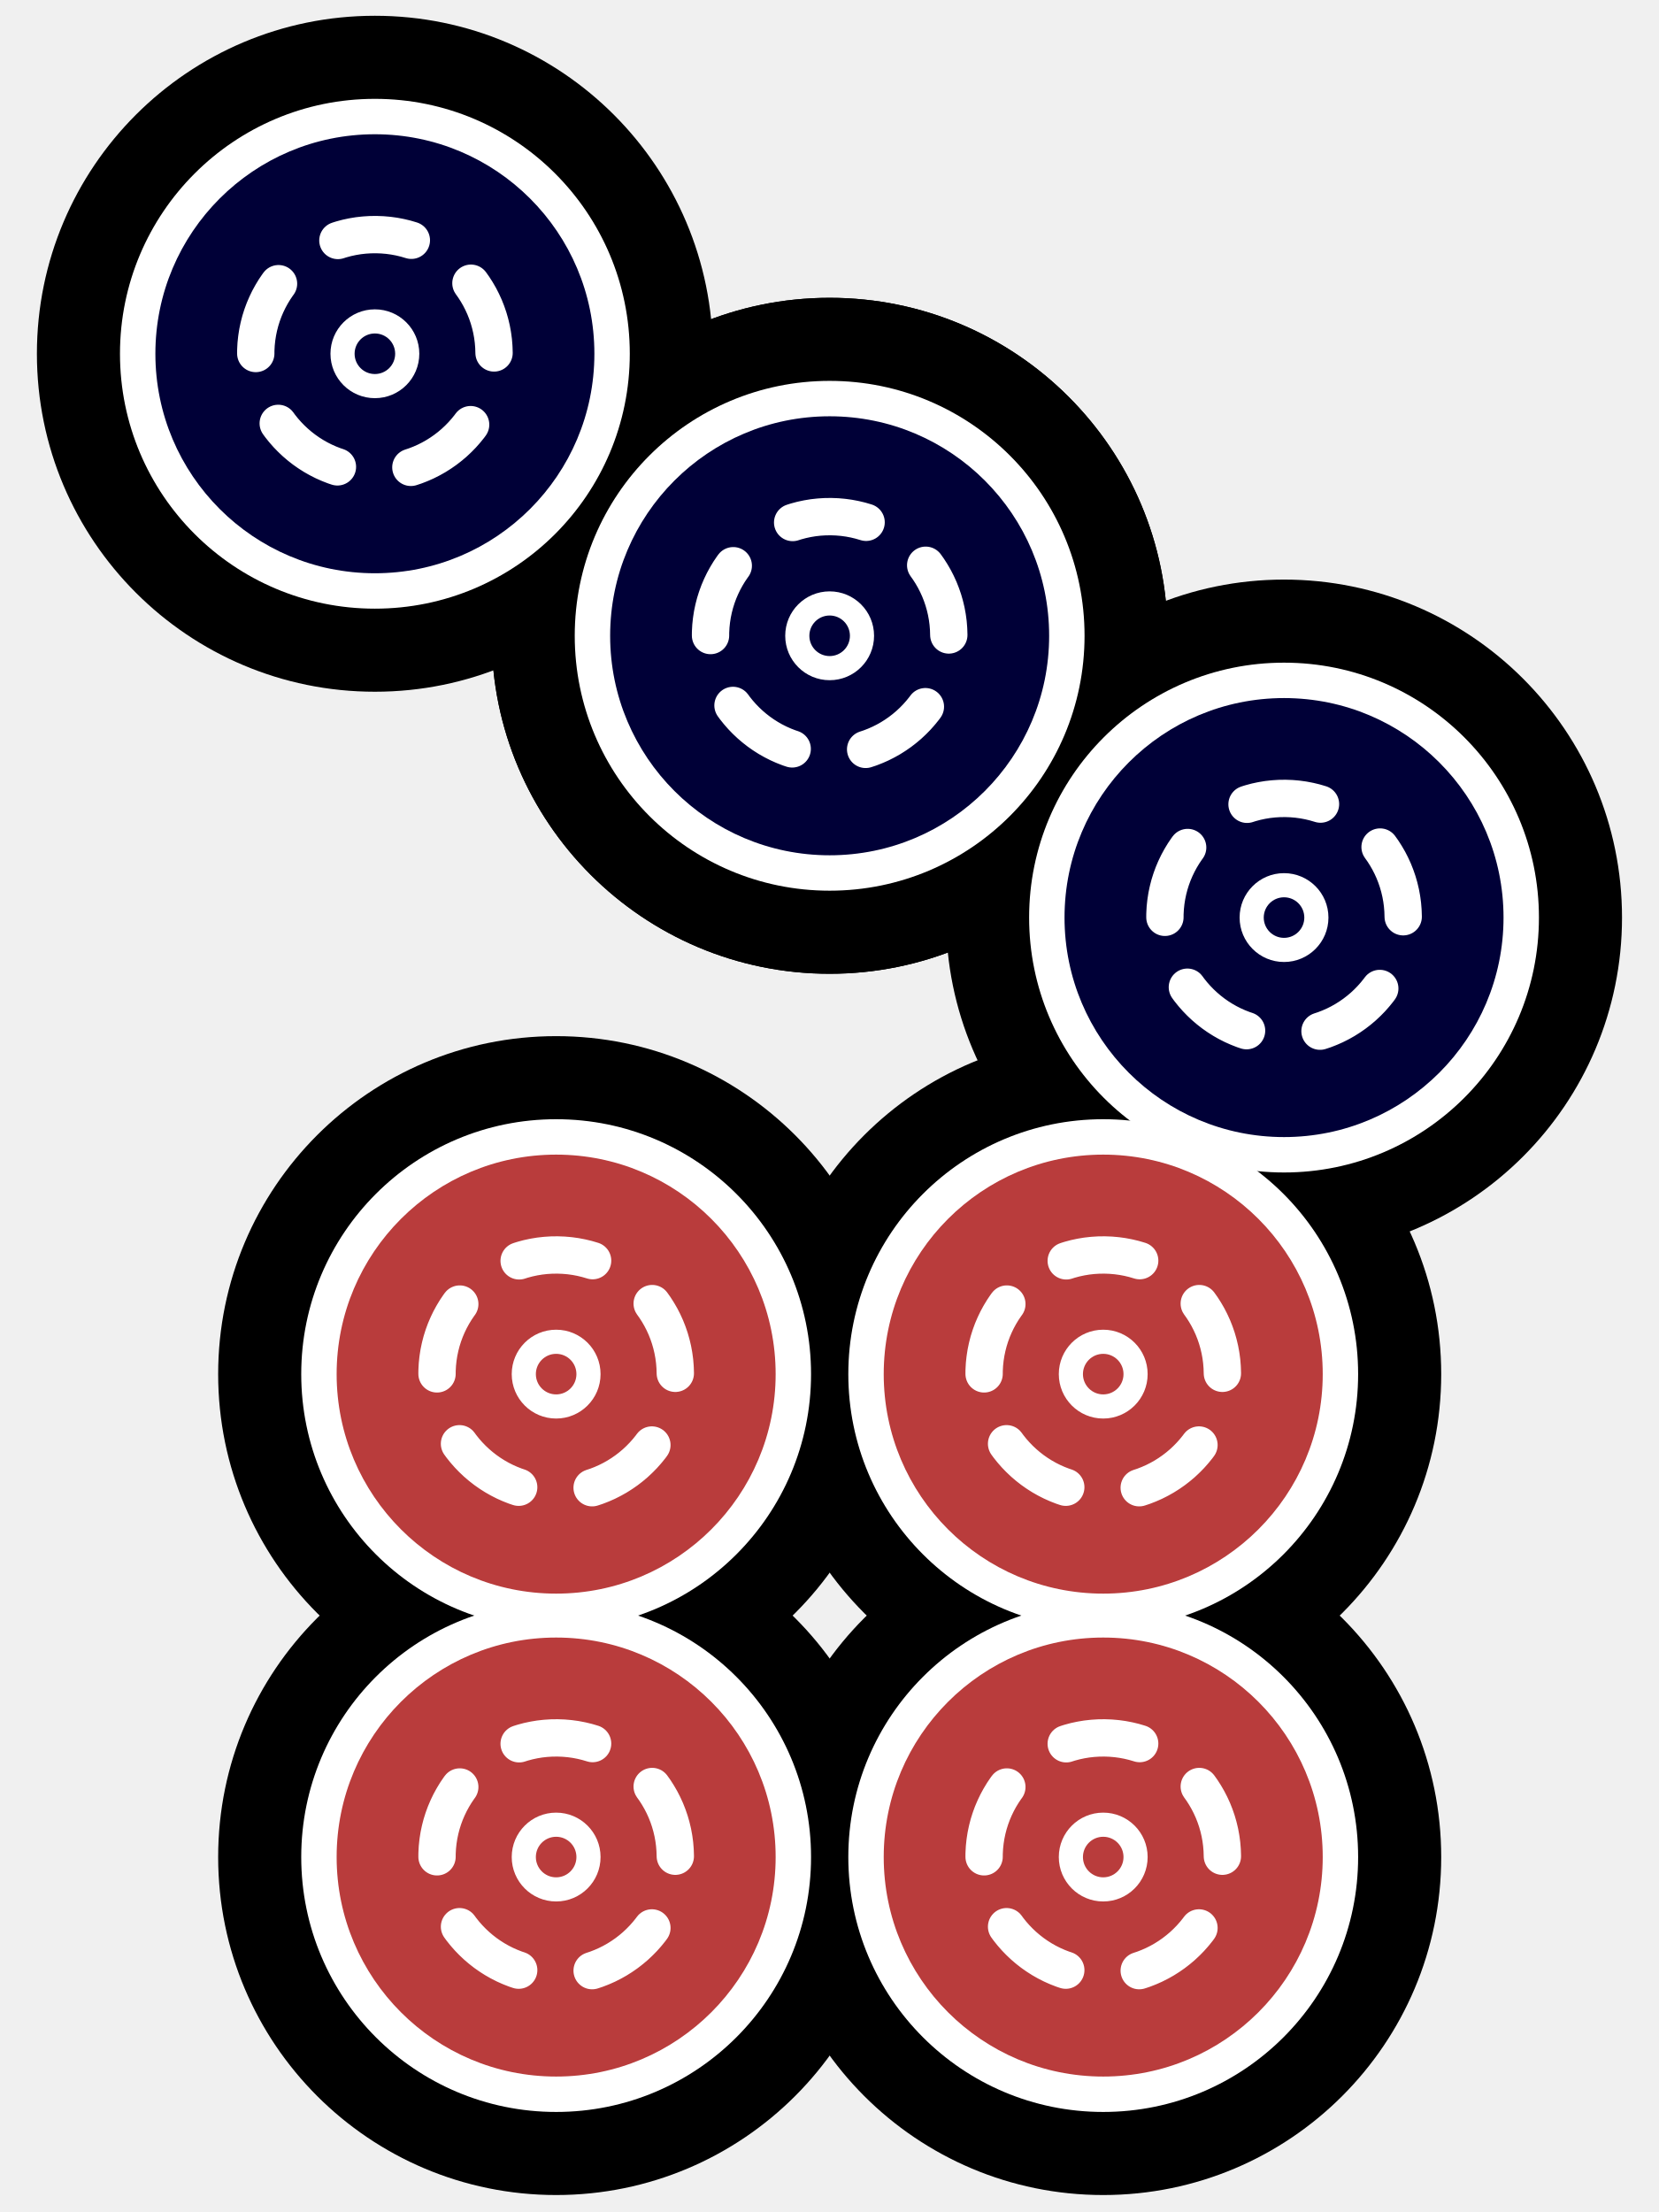
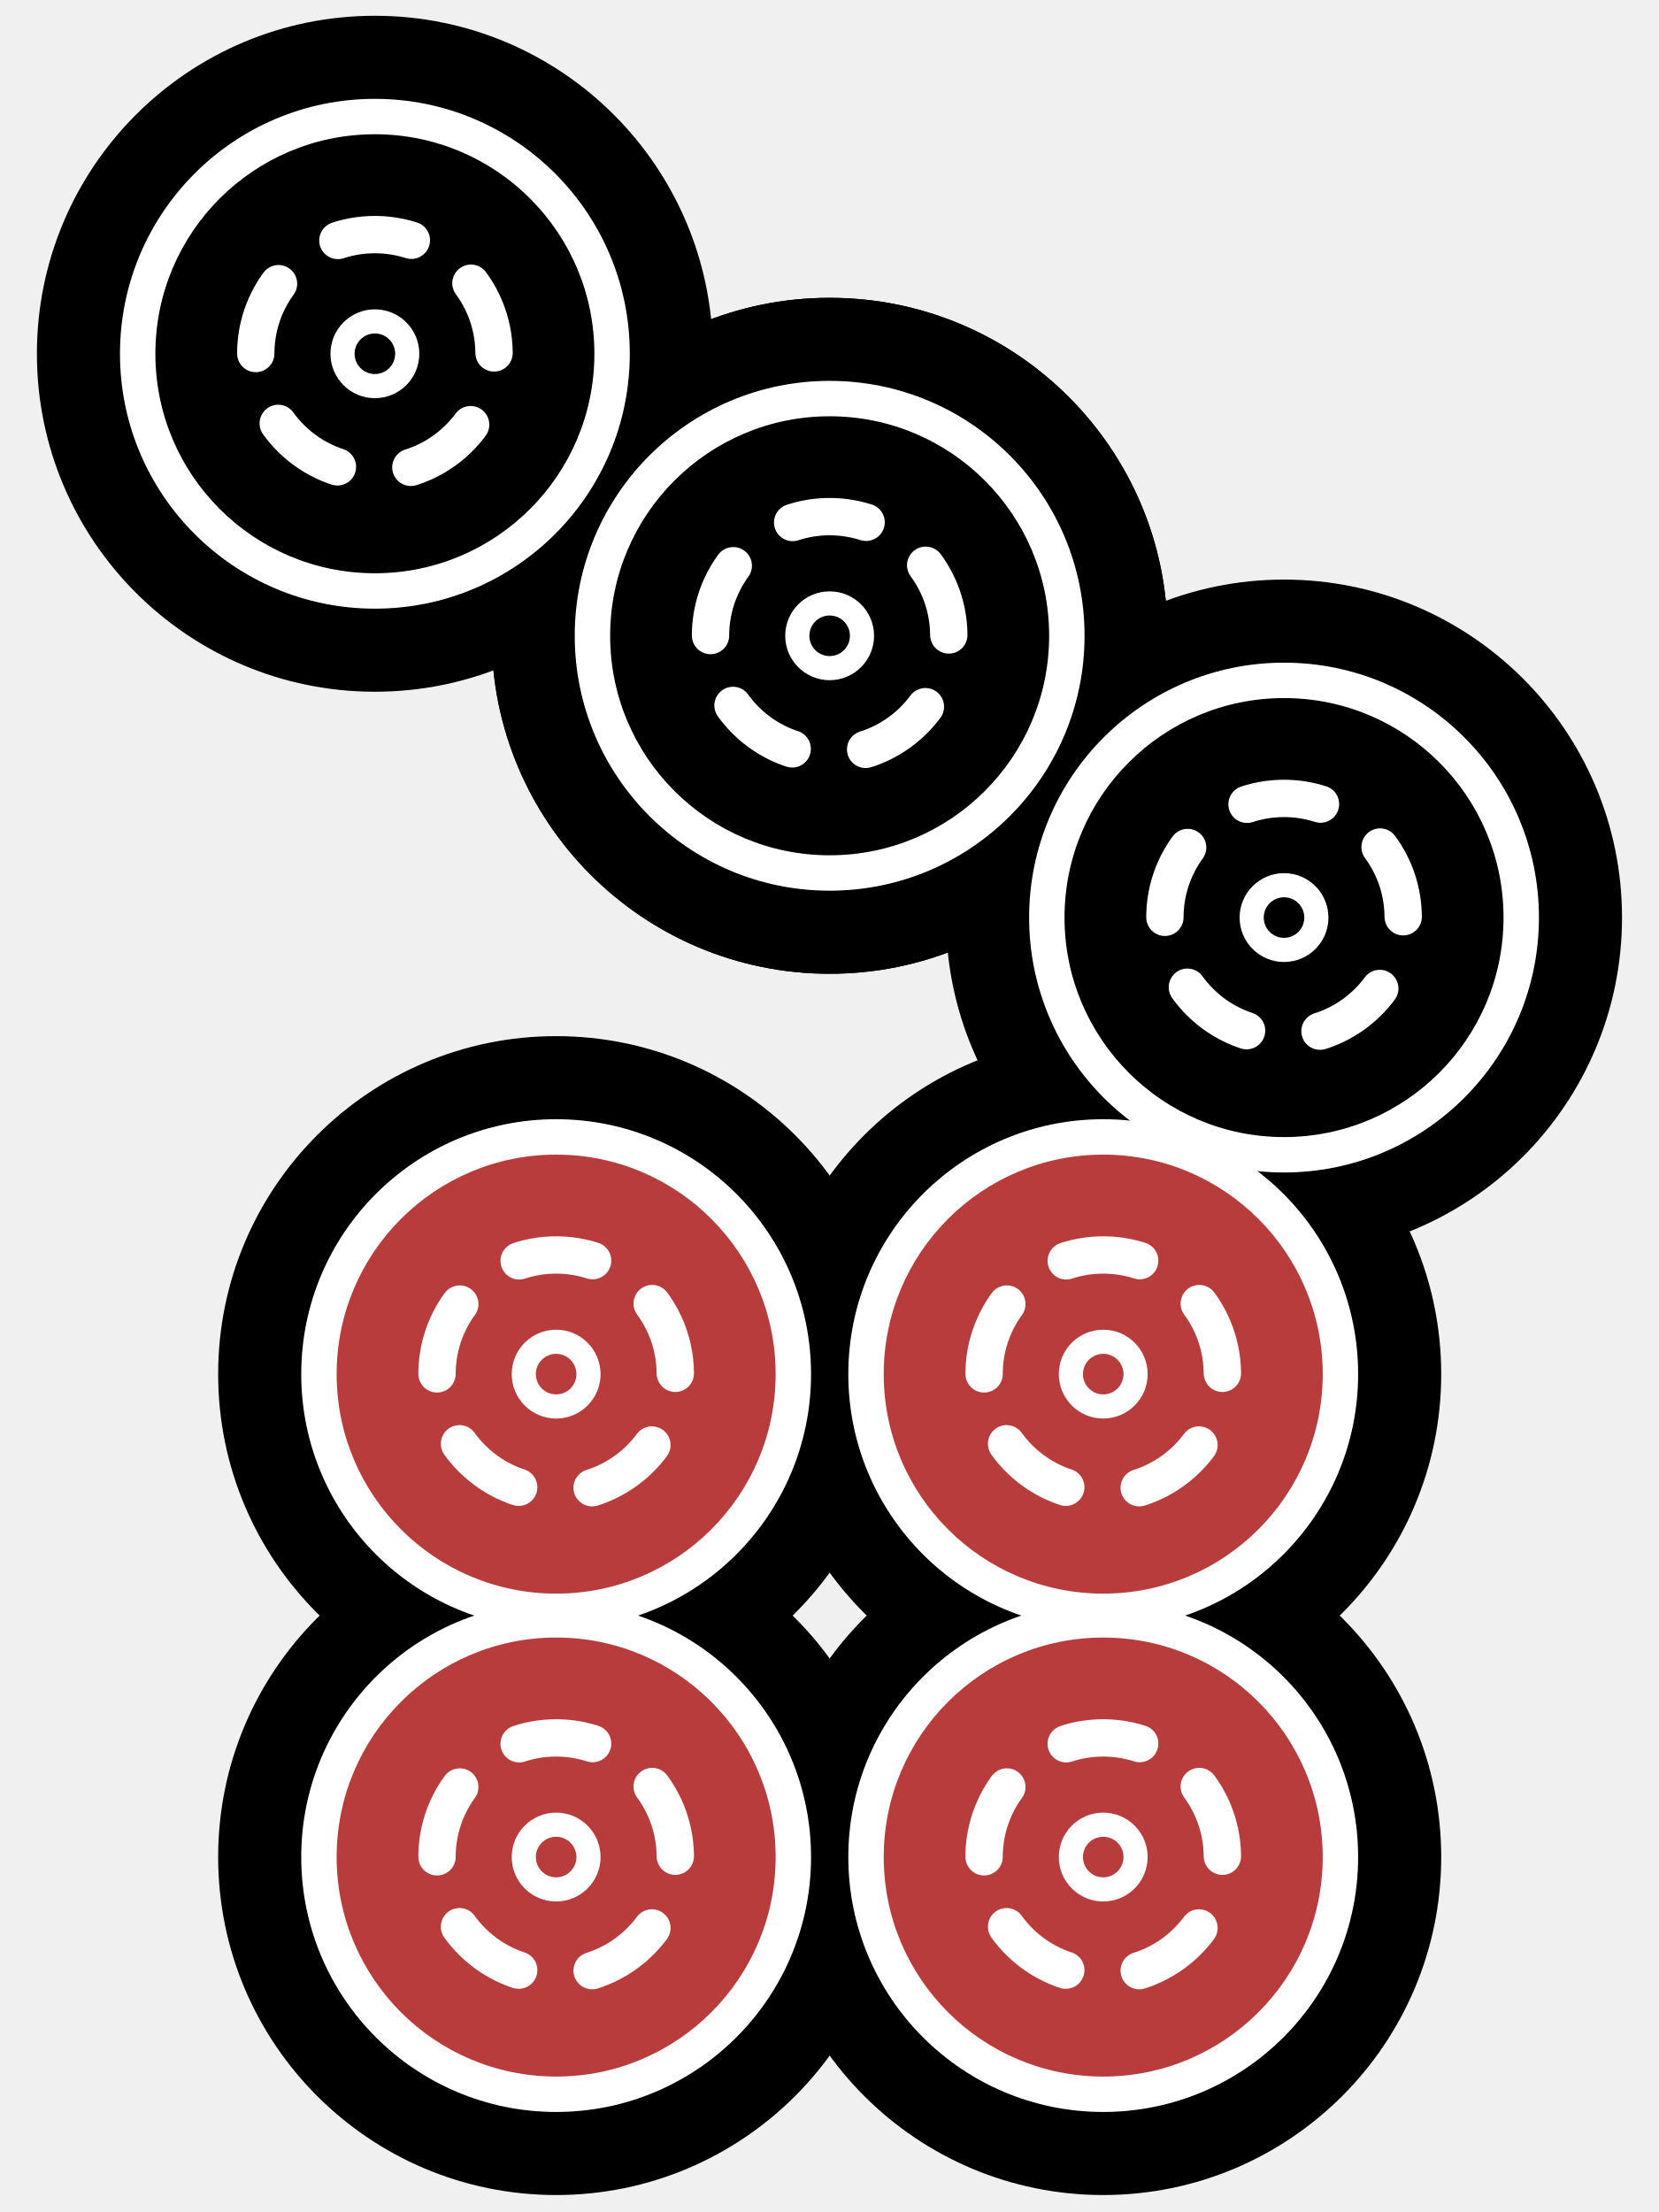
<svg xmlns="http://www.w3.org/2000/svg" width="300" height="400">
  <g transform="translate(0 -3662.137)">
    <circle r="61.118" cy="3997.95" cx="100.568" />
    <circle cx="199.498" cy="3997.95" r="61.118" />
    <circle r="61.118" cy="3910.622" cx="199.498" />
    <circle cx="232.193" cy="3828.063" r="61.118" />
    <g transform="matrix(1.02274 0 0 1.02274 360.684 3280.58)">
      <circle r="59.759" cy="485.489" cx="-205.976" />
      <circle r="45.07" cy="485.489" cx="-205.976" fill="#fff" />
-       <circle r="38.811" cy="485.489" cx="-205.976" fill="#000037" />
+       <circle r="38.811" cy="485.489" cx="-205.976" fill="#000" />
      <path d="M-184.906 485.344a21.069 21.069-.395 0 0-20.817-20.922 21.069 21.069-.395 0 0-21.31 20.42 21.069 21.069-.395 0 0 20.016 21.69 21.069 21.069-.395 0 0 22.062-19.605" fill="none" stroke="#fff" stroke-width="6.6" stroke-linecap="round" stroke-linejoin="round" stroke-dasharray="13.201,13.201" />
      <circle r="7.853" cy="485.489" cx="-205.976" fill="#fff" />
-       <circle r="3.586" cy="485.489" cx="-205.976" fill="#000037" />
+       <circle r="3.586" cy="485.489" cx="-205.976" fill="#000" />
    </g>
    <circle r="61.118" cy="3777.107" cx="150.026" />
    <circle cx="100.568" cy="3910.622" r="61.118" />
    <circle cx="100.568" cy="3910.622" r="46.095" fill="#fff" />
    <circle cx="100.568" cy="3910.622" r="39.693" fill="#b93c3c" />
    <path d="M122.117 3910.474a21.548 21.548-.395 0 0-21.29-21.398 21.548 21.548-.395 0 0-21.795 20.884 21.548 21.548-.395 0 0 20.472 22.184 21.548 21.548-.395 0 0 22.563-20.05" fill="none" stroke="#fff" stroke-width="6.75" stroke-linecap="round" stroke-linejoin="round" stroke-dasharray="13.501,13.501" />
    <circle cx="100.568" cy="3910.622" r="8.032" fill="#fff" />
    <circle cx="100.568" cy="3910.622" r="3.668" fill="#b93c3c" />
    <circle r="61.118" cy="3726.107" cx="67.791" />
    <circle r="46.095" cy="3726.107" cx="67.791" fill="#fff" />
-     <circle r="39.693" cy="3726.107" cx="67.791" fill="#000037" />
+     <circle r="39.693" cy="3726.107" cx="67.791" fill="#000" />
    <path d="M89.34 3725.958a21.548 21.548-.395 0 0-21.29-21.398 21.548 21.548-.395 0 0-21.795 20.885 21.548 21.548-.395 0 0 20.471 22.183 21.548 21.548-.395 0 0 22.564-20.05" fill="none" stroke="#fff" stroke-width="6.75" stroke-linecap="round" stroke-linejoin="round" stroke-dasharray="13.501,13.501" />
    <circle r="8.032" cy="3726.107" cx="67.791" fill="#fff" />
-     <circle r="3.668" cy="3726.107" cx="67.791" fill="#000037" />
+     <circle r="3.668" cy="3726.107" cx="67.791" fill="#000" />
    <circle r="46.095" cy="3777.107" cx="150.026" fill="#fff" />
-     <circle r="39.693" cy="3777.107" cx="150.026" fill="#000037" />
+     <circle r="39.693" cy="3777.107" cx="150.026" fill="#000" />
    <path d="M171.574 3776.958a21.548 21.548-.395 0 0-21.29-21.398 21.548 21.548-.395 0 0-21.794 20.885 21.548 21.548-.395 0 0 20.47 22.183 21.548 21.548-.395 0 0 22.565-20.05" fill="none" stroke="#fff" stroke-width="6.75" stroke-linecap="round" stroke-linejoin="round" stroke-dasharray="13.501,13.501" />
    <circle r="8.032" cy="3777.107" cx="150.026" fill="#fff" />
-     <circle r="3.668" cy="3777.107" cx="150.026" fill="#000037" />
+     <circle r="3.668" cy="3777.107" cx="150.026" fill="#000" />
    <circle cx="232.193" cy="3828.063" r="46.095" fill="#fff" />
-     <circle cx="232.193" cy="3828.063" r="39.693" fill="#000037" />
+     <circle cx="232.193" cy="3828.063" r="39.693" fill="#000" />
    <path d="M253.742 3827.914a21.548 21.548-.395 0 0-21.29-21.398 21.548 21.548-.395 0 0-21.795 20.885 21.548 21.548-.395 0 0 20.471 22.183 21.548 21.548-.395 0 0 22.564-20.05" fill="none" stroke="#fff" stroke-width="6.75" stroke-linecap="round" stroke-linejoin="round" stroke-dasharray="13.501,13.501" />
    <circle cx="232.193" cy="3828.063" r="8.032" fill="#fff" />
-     <circle cx="232.193" cy="3828.063" r="3.668" fill="#000037" />
+     <circle cx="232.193" cy="3828.063" r="3.668" fill="#000" />
    <circle r="46.095" cy="3910.622" cx="199.498" fill="#fff" />
    <circle r="39.693" cy="3910.622" cx="199.498" fill="#b93c3c" />
    <path d="M221.047 3910.474a21.548 21.548-.395 0 0-21.29-21.398 21.548 21.548-.395 0 0-21.795 20.884 21.548 21.548-.395 0 0 20.471 22.183 21.548 21.548-.395 0 0 22.564-20.05" fill="none" stroke="#fff" stroke-width="6.75" stroke-linecap="round" stroke-linejoin="round" stroke-dasharray="13.501,13.501" />
    <circle r="8.032" cy="3910.622" cx="199.498" fill="#fff" />
    <circle r="3.668" cy="3910.622" cx="199.498" fill="#b93c3c" />
    <circle r="46.095" cy="3997.95" cx="100.568" fill="#fff" />
    <circle r="39.693" cy="3997.95" cx="100.568" fill="#b93c3c" />
    <path d="M122.117 3997.801a21.548 21.548-.395 0 0-21.29-21.397 21.548 21.548-.395 0 0-21.795 20.884 21.548 21.548-.395 0 0 20.472 22.183 21.548 21.548-.395 0 0 22.563-20.05" fill="none" stroke="#fff" stroke-width="6.75" stroke-linecap="round" stroke-linejoin="round" stroke-dasharray="13.501,13.501" />
    <circle r="8.032" cy="3997.95" cx="100.568" fill="#fff" />
    <circle r="3.668" cy="3997.95" cx="100.568" fill="#b93c3c" />
    <circle cx="199.498" cy="3997.95" r="46.095" fill="#fff" />
    <circle cx="199.498" cy="3997.95" r="39.693" fill="#b93c3c" />
    <path d="M221.047 3997.801a21.548 21.548-.395 0 0-21.29-21.397 21.548 21.548-.395 0 0-21.795 20.884 21.548 21.548-.395 0 0 20.471 22.183 21.548 21.548-.395 0 0 22.564-20.05" fill="none" stroke="#fff" stroke-width="6.75" stroke-linecap="round" stroke-linejoin="round" stroke-dasharray="13.501,13.501" />
    <circle cx="199.498" cy="3997.95" r="8.032" fill="#fff" />
    <circle cx="199.498" cy="3997.95" r="3.668" fill="#b93c3c" />
  </g>
</svg>
